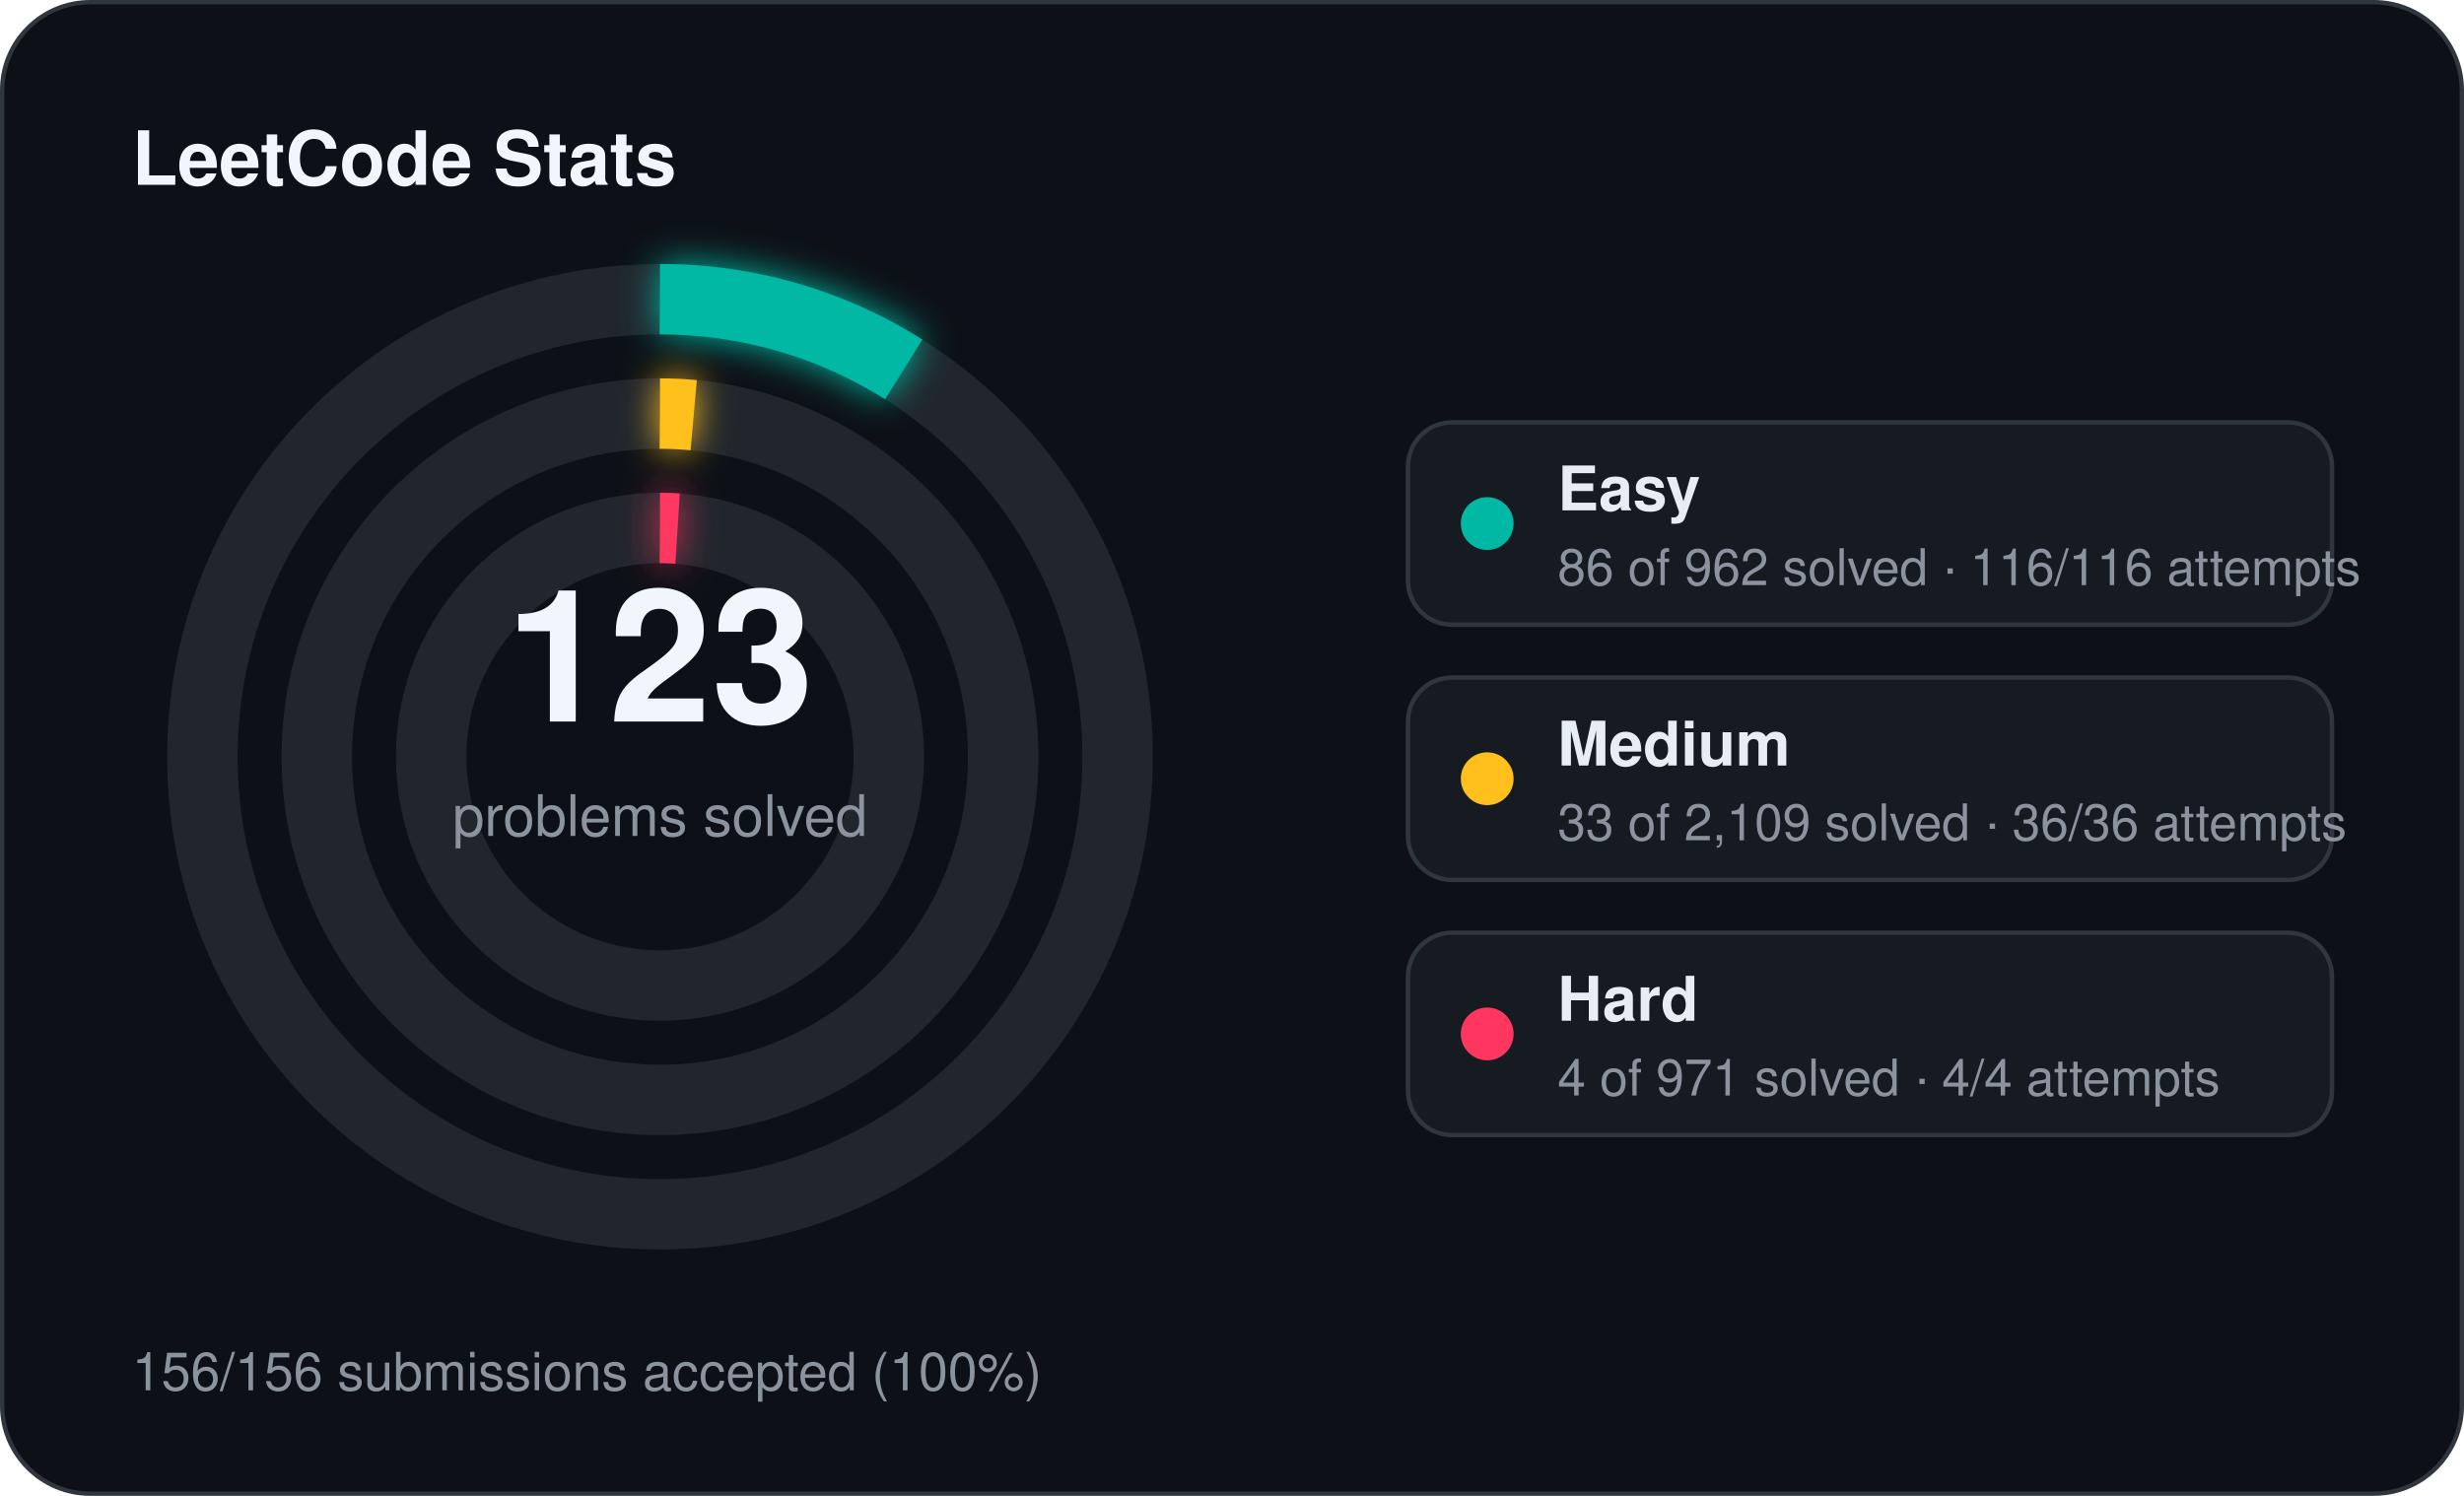
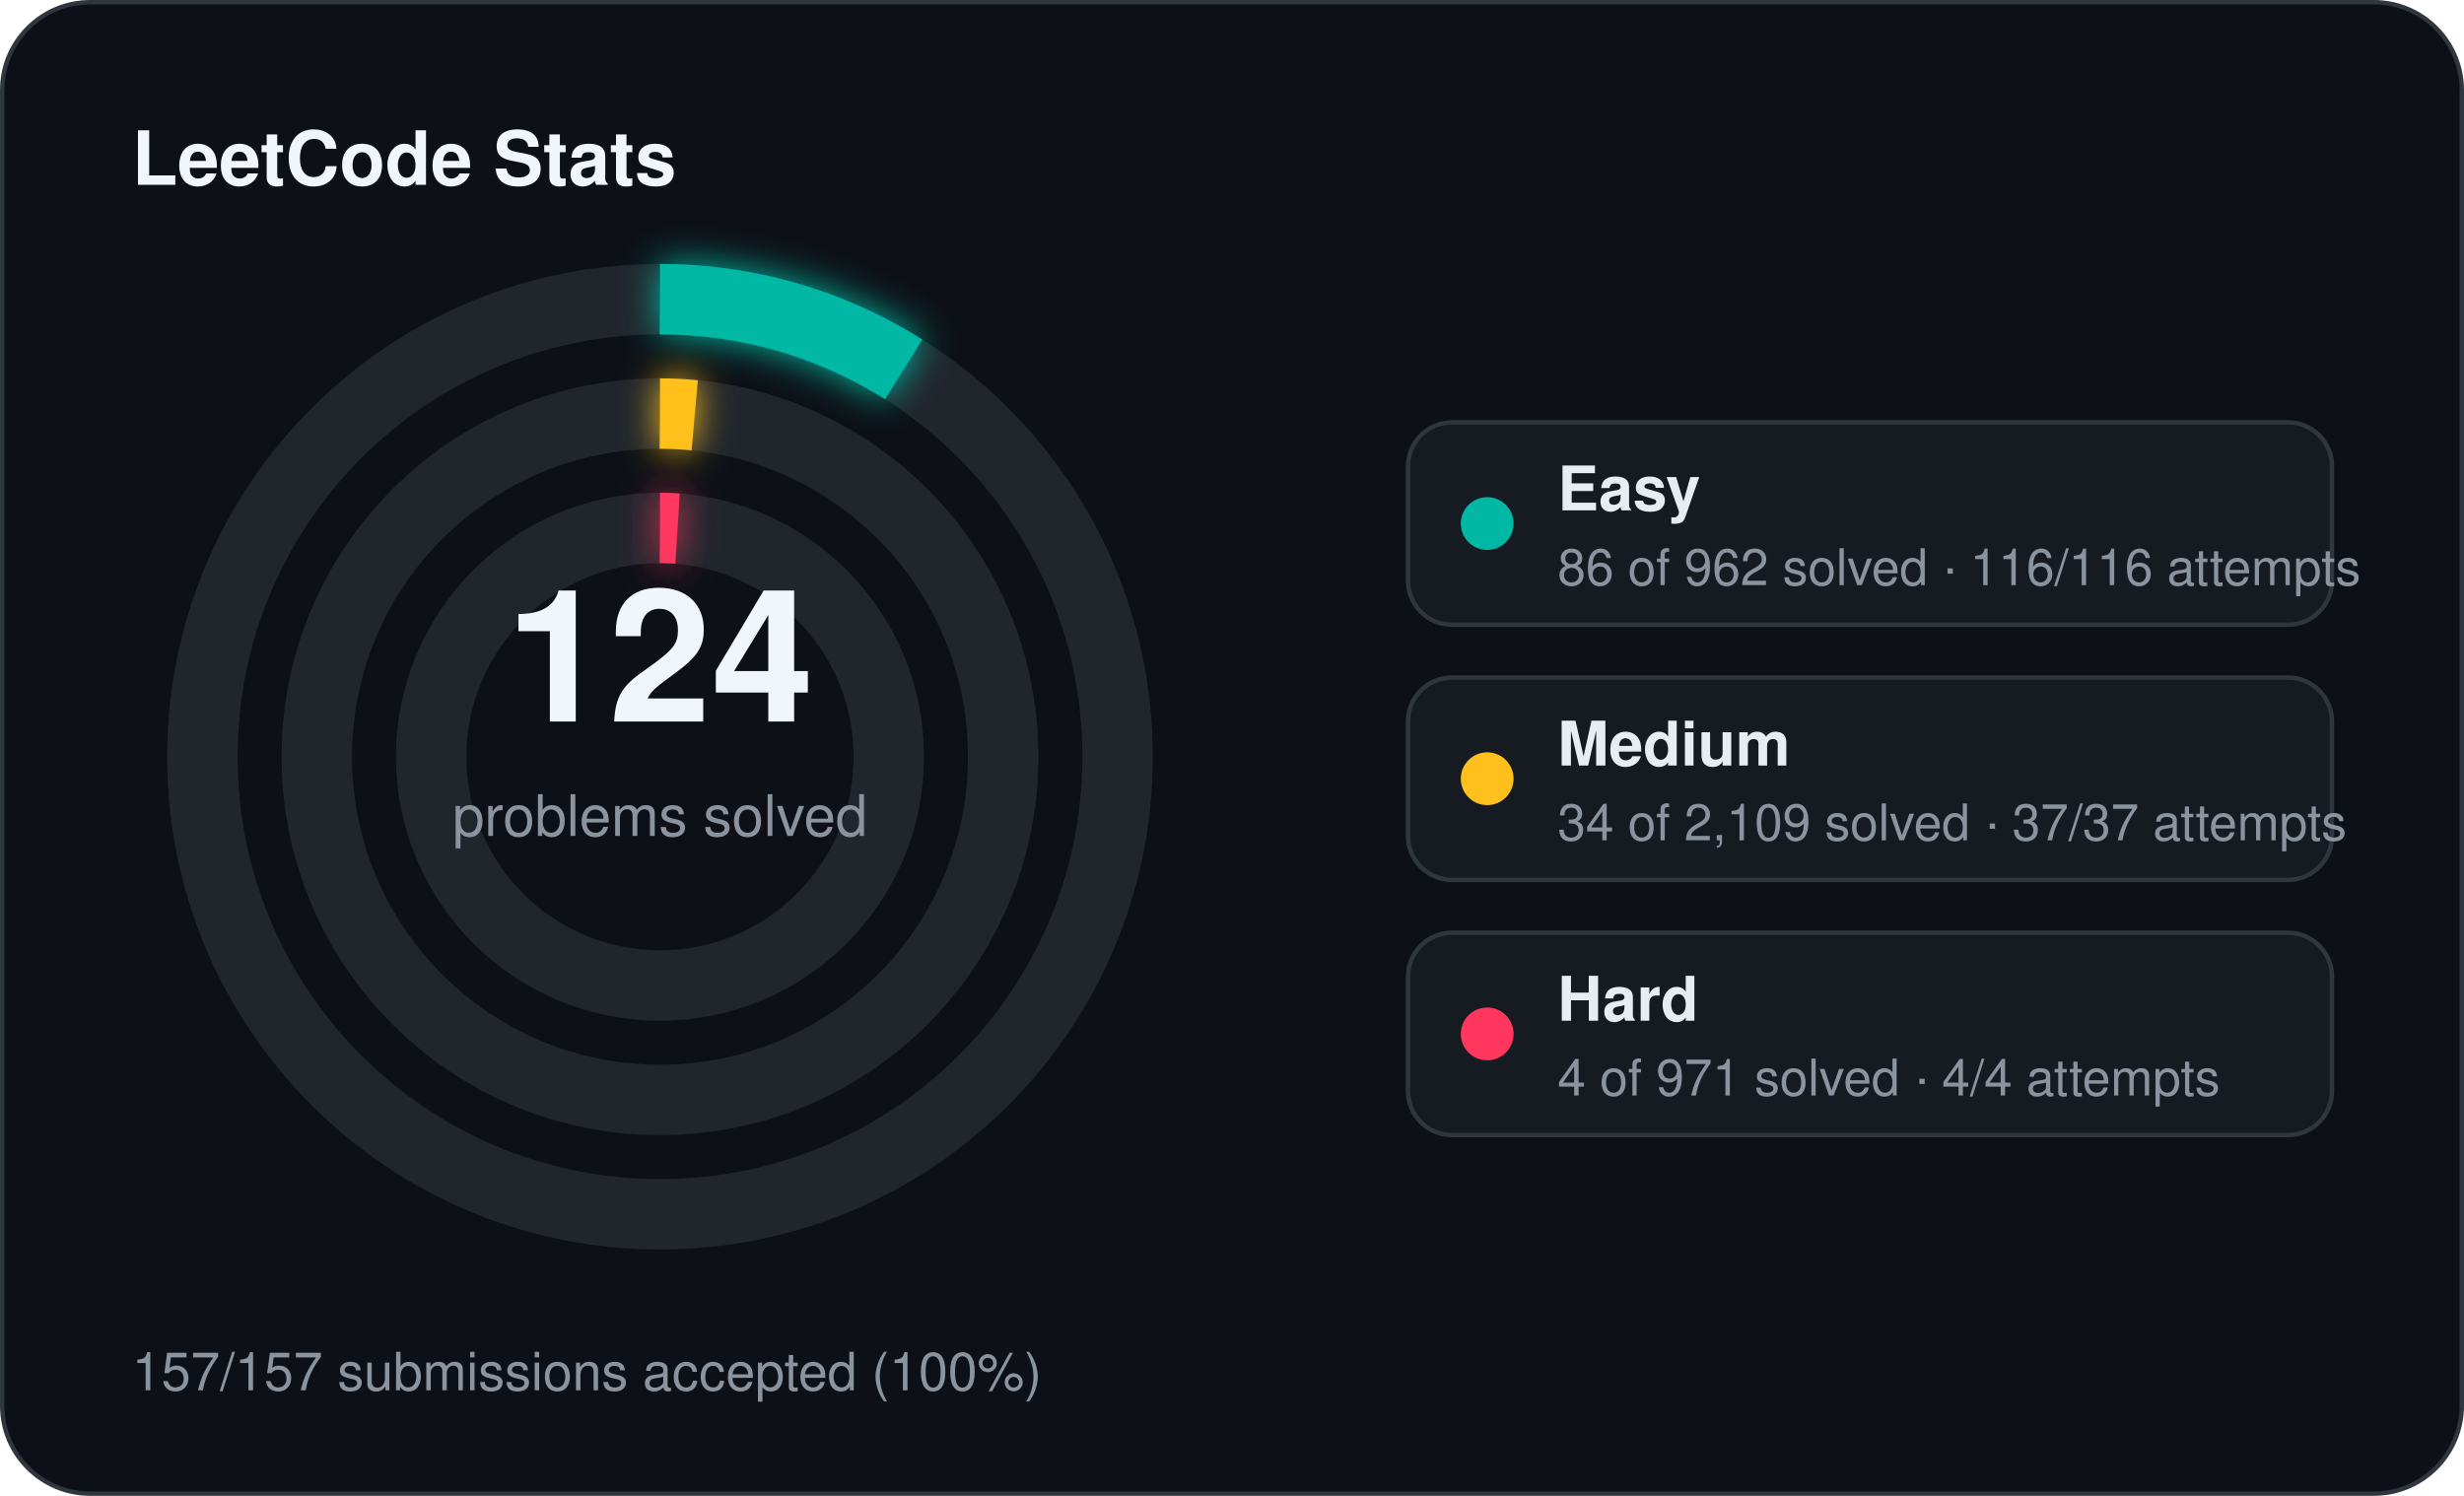
<svg xmlns="http://www.w3.org/2000/svg" width="560" height="340" viewBox="0 0 560 340">
  <defs>
    <filter id="stats-glow" x="-60%" y="-60%" width="220%" height="220%">
      <feGaussianBlur stdDeviation="4" result="blur" />
      <feMerge>
        <feMergeNode in="blur" />
        <feMergeNode in="SourceGraphic" />
      </feMerge>
    </filter>
  </defs>
  <rect x="0.5" y="0.5" width="559" height="339" rx="20" fill="#0d1117" stroke="#30363d" stroke-width="1" />
  <text x="30" y="42" fill="#f0f6fc" font-family="Segoe UI, Helvetica, Arial, sans-serif" font-size="17" font-weight="700">LeetCode Stats</text>
  <circle cx="150" cy="172" r="104" fill="none" stroke="#21262d" stroke-width="16" />
  <circle cx="150" cy="172" r="104" fill="none" stroke="#00b8a3" stroke-width="16" stroke-linecap="butt" stroke-dasharray="58.42 653.45" transform="rotate(-90 150 172)" filter="url(#stats-glow)" />
  <circle cx="150" cy="172" r="78" fill="none" stroke="#21262d" stroke-width="16" />
-   <circle cx="150" cy="172" r="78" fill="none" stroke="#ffc01e" stroke-width="16" stroke-linecap="butt" stroke-dasharray="7.67 490.09" transform="rotate(-90 150 172)" filter="url(#stats-glow)" />
+   <circle cx="150" cy="172" r="78" fill="none" stroke="#ffc01e" stroke-width="16" stroke-linecap="butt" stroke-dasharray="7.90 490.09" transform="rotate(-90 150 172)" filter="url(#stats-glow)" />
  <circle cx="150" cy="172" r="52" fill="none" stroke="#21262d" stroke-width="16" />
  <circle cx="150" cy="172" r="52" fill="none" stroke="#ff375f" stroke-width="16" stroke-linecap="butt" stroke-dasharray="4.00 326.73" transform="rotate(-90 150 172)" filter="url(#stats-glow)" />
-   <text x="150" y="164" text-anchor="middle" fill="#f0f6fc" font-family="Segoe UI, Helvetica, Arial, sans-serif" font-size="42" font-weight="700">123</text>
+   <text x="150" y="164" text-anchor="middle" fill="#f0f6fc" font-family="Segoe UI, Helvetica, Arial, sans-serif" font-size="42" font-weight="700">124</text>
  <text x="150" y="190" text-anchor="middle" fill="#8b949e" font-family="Segoe UI, Helvetica, Arial, sans-serif" font-size="13">problems solved</text>
  <rect x="320" y="96" width="210" height="46" rx="10" fill="#161b22" stroke="#30363d" stroke-width="1" />
  <circle cx="338" cy="119" r="6" fill="#00b8a3" />
  <text x="354" y="116" fill="#e6edf3" font-family="Segoe UI, Helvetica, Arial, sans-serif" font-size="14" font-weight="600">Easy</text>
  <text x="354" y="133" fill="#8b949e" font-family="Segoe UI, Helvetica, Arial, sans-serif" font-size="11.5">86 of 962 solved · 116/116 attempts</text>
  <rect x="320" y="154" width="210" height="46" rx="10" fill="#161b22" stroke="#30363d" stroke-width="1" />
  <circle cx="338" cy="177" r="6" fill="#ffc01e" />
  <text x="354" y="174" fill="#e6edf3" font-family="Segoe UI, Helvetica, Arial, sans-serif" font-size="14" font-weight="600">Medium</text>
-   <text x="354" y="191" fill="#8b949e" font-family="Segoe UI, Helvetica, Arial, sans-serif" font-size="11.5">33 of 2,109 solved · 36/36 attempts</text>
+   <text x="354" y="191" fill="#8b949e" font-family="Segoe UI, Helvetica, Arial, sans-serif" font-size="11.5">34 of 2,109 solved · 37/37 attempts</text>
  <rect x="320" y="212" width="210" height="46" rx="10" fill="#161b22" stroke="#30363d" stroke-width="1" />
  <circle cx="338" cy="235" r="6" fill="#ff375f" />
  <text x="354" y="232" fill="#e6edf3" font-family="Segoe UI, Helvetica, Arial, sans-serif" font-size="14" font-weight="600">Hard</text>
  <text x="354" y="249" fill="#8b949e" font-family="Segoe UI, Helvetica, Arial, sans-serif" font-size="11.5">4 of 971 solved · 4/4 attempts</text>
-   <text x="30" y="316" fill="#8b949e" font-family="Segoe UI, Helvetica, Arial, sans-serif" font-size="12">156/156 submissions accepted (100%)</text>
+   <text x="30" y="316" fill="#8b949e" font-family="Segoe UI, Helvetica, Arial, sans-serif" font-size="12">157/157 submissions accepted (100%)</text>
</svg>
